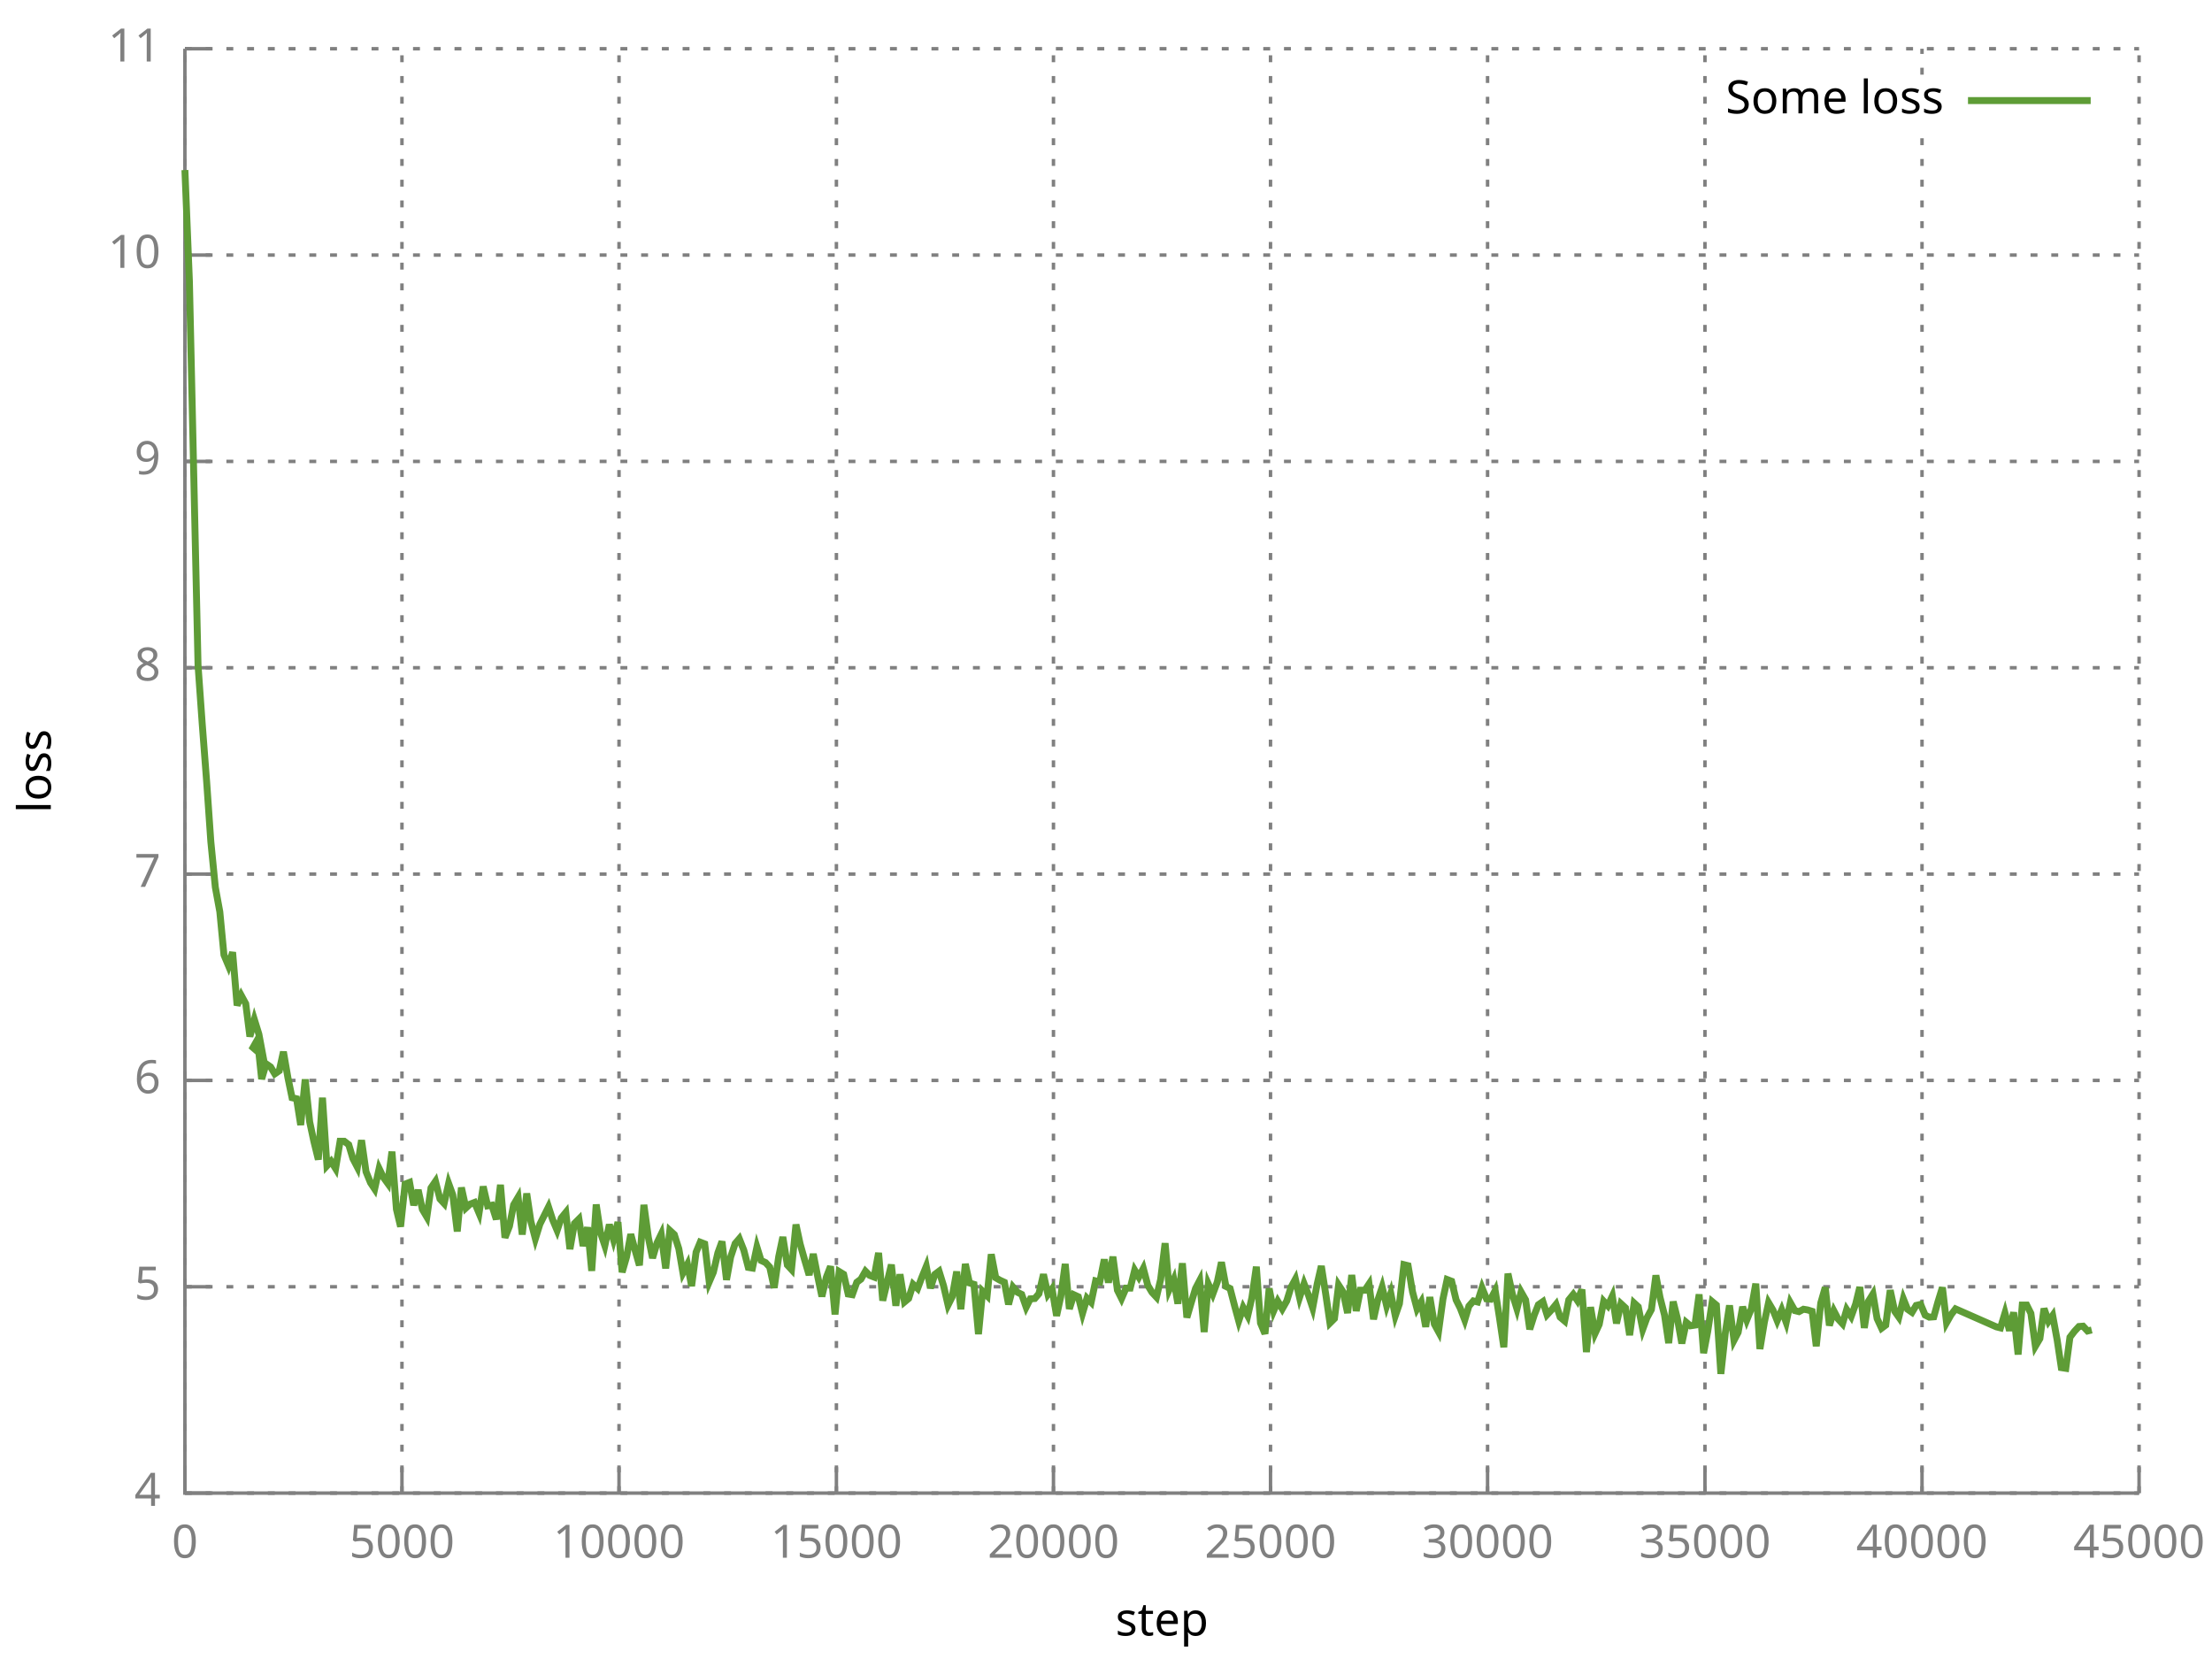
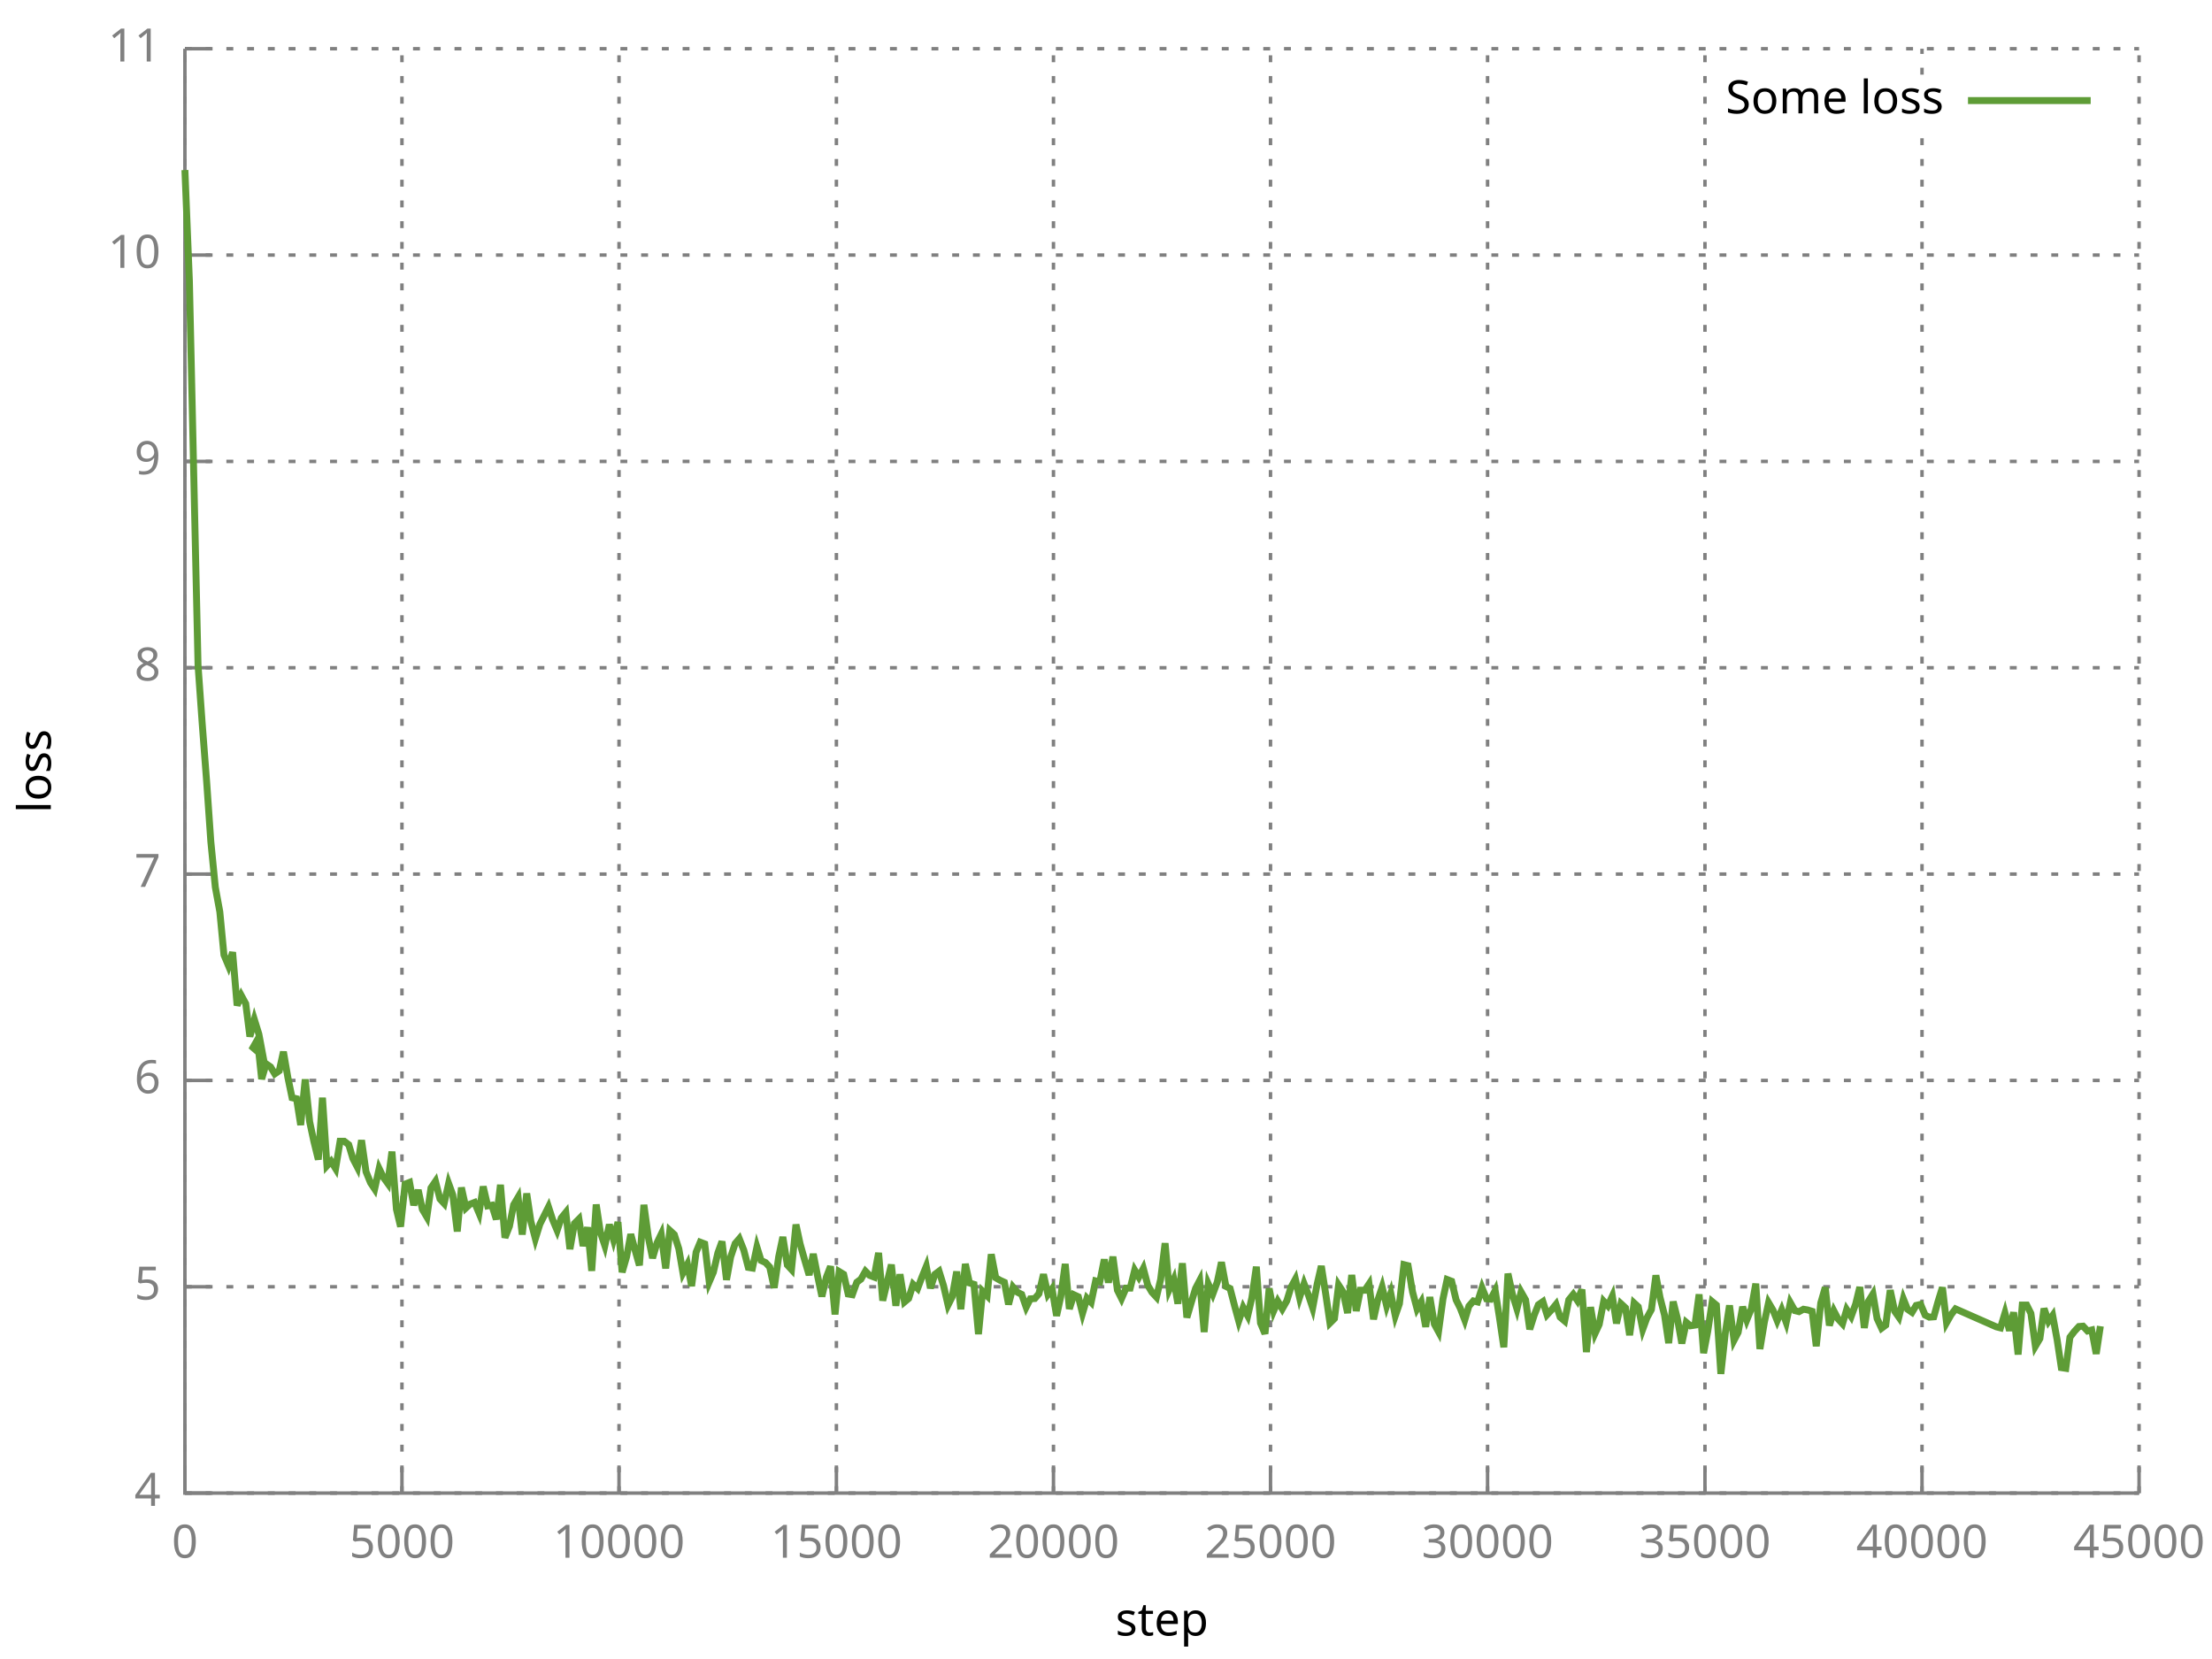
<svg xmlns="http://www.w3.org/2000/svg" xmlns:xlink="http://www.w3.org/1999/xlink" width="640" height="480" viewBox="0 0 640 480">
  <g id="gnuplot_canvas">
    <rect x="0" y="0" width="640" height="480" fill="none" />
    <defs>
      <circle id="gpDot" r="0.5" stroke-width="0.5" />
      <path id="gpPt0" stroke-width="0.267" stroke="currentColor" d="M-1,0 h2 M0,-1 v2" />
      <path id="gpPt1" stroke-width="0.267" stroke="currentColor" d="M-1,-1 L1,1 M1,-1 L-1,1" />
      <path id="gpPt2" stroke-width="0.267" stroke="currentColor" d="M-1,0 L1,0 M0,-1 L0,1 M-1,-1 L1,1 M-1,1 L1,-1" />
      <rect id="gpPt3" stroke-width="0.267" stroke="currentColor" x="-1" y="-1" width="2" height="2" />
      <rect id="gpPt4" stroke-width="0.267" stroke="currentColor" fill="currentColor" x="-1" y="-1" width="2" height="2" />
      <circle id="gpPt5" stroke-width="0.267" stroke="currentColor" cx="0" cy="0" r="1" />
      <use xlink:href="#gpPt5" id="gpPt6" fill="currentColor" stroke="none" />
      <path id="gpPt7" stroke-width="0.267" stroke="currentColor" d="M0,-1.33 L-1.33,0.67 L1.33,0.67 z" />
      <use xlink:href="#gpPt7" id="gpPt8" fill="currentColor" stroke="none" />
      <use xlink:href="#gpPt7" id="gpPt9" stroke="currentColor" transform="rotate(180)" />
      <use xlink:href="#gpPt9" id="gpPt10" fill="currentColor" stroke="none" />
      <use xlink:href="#gpPt3" id="gpPt11" stroke="currentColor" transform="rotate(45)" />
      <use xlink:href="#gpPt11" id="gpPt12" fill="currentColor" stroke="none" />
      <filter id="greybox" filterUnits="objectBoundingBox" x="0" y="0" height="1" width="1">
        <feFlood flood-color="lightgrey" flood-opacity="1" result="grey" />
        <feComposite in="SourceGraphic" in2="grey" operator="atop" />
      </filter>
    </defs>
    <g style="fill:none; color:white; stroke:currentColor; stroke-width:1.00; stroke-linecap:butt; stroke-linejoin:miter">
</g>
    <g style="fill:none; color:red; stroke:currentColor; stroke-width:1.00; stroke-linecap:butt; stroke-linejoin:miter">
</g>
    <g style="fill:none; color:gray; stroke:currentColor; stroke-width:1.00; stroke-linecap:butt; stroke-linejoin:miter">
      <path stroke="rgb(128, 128, 128)" stroke-dasharray=" 2,4" class="gridline" d="M53.5,432.0 L618.9,432.0  " />
    </g>
    <g style="fill:none; color:red; stroke:currentColor; stroke-width:1.00; stroke-linecap:butt; stroke-linejoin:miter">
      <path stroke="rgb(128, 128, 128)" d="M53.5,432.0 L61.0,432.0  " />
      <g transform="translate(46.5,435.7)" style="stroke:none; fill:rgb(128,128,128); font-family:Verdana; font-size:10.00pt; text-anchor:end">
        <text> 4</text>
      </g>
    </g>
    <g style="fill:none; color:gray; stroke:currentColor; stroke-width:1.00; stroke-linecap:butt; stroke-linejoin:miter">
      <path stroke="rgb(128, 128, 128)" stroke-dasharray=" 2,4" class="gridline" d="M53.5,372.3 L618.9,372.3  " />
    </g>
    <g style="fill:none; color:red; stroke:currentColor; stroke-width:1.00; stroke-linecap:butt; stroke-linejoin:miter">
      <path stroke="rgb(128, 128, 128)" d="M53.5,372.3 L61.0,372.3  " />
      <g transform="translate(46.5,376.0)" style="stroke:none; fill:rgb(128,128,128); font-family:Verdana; font-size:10.00pt; text-anchor:end">
        <text> 5</text>
      </g>
    </g>
    <g style="fill:none; color:gray; stroke:currentColor; stroke-width:1.00; stroke-linecap:butt; stroke-linejoin:miter">
      <path stroke="rgb(128, 128, 128)" stroke-dasharray=" 2,4" class="gridline" d="M53.5,312.6 L618.9,312.6  " />
    </g>
    <g style="fill:none; color:red; stroke:currentColor; stroke-width:1.00; stroke-linecap:butt; stroke-linejoin:miter">
      <path stroke="rgb(128, 128, 128)" d="M53.5,312.6 L61.0,312.6  " />
      <g transform="translate(46.5,316.3)" style="stroke:none; fill:rgb(128,128,128); font-family:Verdana; font-size:10.00pt; text-anchor:end">
        <text> 6</text>
      </g>
    </g>
    <g style="fill:none; color:gray; stroke:currentColor; stroke-width:1.00; stroke-linecap:butt; stroke-linejoin:miter">
      <path stroke="rgb(128, 128, 128)" stroke-dasharray=" 2,4" class="gridline" d="M53.5,252.9 L618.9,252.9  " />
    </g>
    <g style="fill:none; color:red; stroke:currentColor; stroke-width:1.00; stroke-linecap:butt; stroke-linejoin:miter">
      <path stroke="rgb(128, 128, 128)" d="M53.5,252.9 L61.0,252.9  " />
      <g transform="translate(46.5,256.6)" style="stroke:none; fill:rgb(128,128,128); font-family:Verdana; font-size:10.00pt; text-anchor:end">
        <text> 7</text>
      </g>
    </g>
    <g style="fill:none; color:gray; stroke:currentColor; stroke-width:1.00; stroke-linecap:butt; stroke-linejoin:miter">
      <path stroke="rgb(128, 128, 128)" stroke-dasharray=" 2,4" class="gridline" d="M53.5,193.2 L618.9,193.2  " />
    </g>
    <g style="fill:none; color:red; stroke:currentColor; stroke-width:1.00; stroke-linecap:butt; stroke-linejoin:miter">
      <path stroke="rgb(128, 128, 128)" d="M53.5,193.2 L61.0,193.2  " />
      <g transform="translate(46.5,196.9)" style="stroke:none; fill:rgb(128,128,128); font-family:Verdana; font-size:10.00pt; text-anchor:end">
        <text> 8</text>
      </g>
    </g>
    <g style="fill:none; color:gray; stroke:currentColor; stroke-width:1.00; stroke-linecap:butt; stroke-linejoin:miter">
      <path stroke="rgb(128, 128, 128)" stroke-dasharray=" 2,4" class="gridline" d="M53.5,133.5 L618.9,133.5  " />
    </g>
    <g style="fill:none; color:red; stroke:currentColor; stroke-width:1.00; stroke-linecap:butt; stroke-linejoin:miter">
      <path stroke="rgb(128, 128, 128)" d="M53.5,133.5 L61.0,133.5  " />
      <g transform="translate(46.5,137.2)" style="stroke:none; fill:rgb(128,128,128); font-family:Verdana; font-size:10.00pt; text-anchor:end">
        <text> 9</text>
      </g>
    </g>
    <g style="fill:none; color:gray; stroke:currentColor; stroke-width:1.00; stroke-linecap:butt; stroke-linejoin:miter">
      <path stroke="rgb(128, 128, 128)" stroke-dasharray=" 2,4" class="gridline" d="M53.5,73.8 L618.9,73.8  " />
    </g>
    <g style="fill:none; color:red; stroke:currentColor; stroke-width:1.00; stroke-linecap:butt; stroke-linejoin:miter">
      <path stroke="rgb(128, 128, 128)" d="M53.5,73.8 L61.0,73.8  " />
      <g transform="translate(46.5,77.5)" style="stroke:none; fill:rgb(128,128,128); font-family:Verdana; font-size:10.00pt; text-anchor:end">
        <text> 10</text>
      </g>
    </g>
    <g style="fill:none; color:gray; stroke:currentColor; stroke-width:1.00; stroke-linecap:butt; stroke-linejoin:miter">
      <path stroke="rgb(128, 128, 128)" stroke-dasharray=" 2,4" class="gridline" d="M53.5,14.1 L618.9,14.1  " />
    </g>
    <g style="fill:none; color:red; stroke:currentColor; stroke-width:1.00; stroke-linecap:butt; stroke-linejoin:miter">
      <path stroke="rgb(128, 128, 128)" d="M53.5,14.1 L61.0,14.1  " />
      <g transform="translate(46.5,17.8)" style="stroke:none; fill:rgb(128,128,128); font-family:Verdana; font-size:10.00pt; text-anchor:end">
        <text> 11</text>
      </g>
    </g>
    <g style="fill:none; color:gray; stroke:currentColor; stroke-width:1.00; stroke-linecap:butt; stroke-linejoin:miter">
      <path stroke="rgb(128, 128, 128)" stroke-dasharray=" 2,4" class="gridline" d="M53.5,432.0 L53.5,14.1  " />
    </g>
    <g style="fill:none; color:red; stroke:currentColor; stroke-width:1.00; stroke-linecap:butt; stroke-linejoin:miter">
      <path stroke="rgb(128, 128, 128)" d="M53.5,432.0 L53.5,424.5  " />
      <g transform="translate(53.5,450.7)" style="stroke:none; fill:rgb(128,128,128); font-family:Verdana; font-size:10.00pt; text-anchor:middle">
        <text> 0</text>
      </g>
    </g>
    <g style="fill:none; color:gray; stroke:currentColor; stroke-width:1.00; stroke-linecap:butt; stroke-linejoin:miter">
      <path stroke="rgb(128, 128, 128)" stroke-dasharray=" 2,4" class="gridline" d="M116.3,432.0 L116.3,14.1  " />
    </g>
    <g style="fill:none; color:red; stroke:currentColor; stroke-width:1.00; stroke-linecap:butt; stroke-linejoin:miter">
      <path stroke="rgb(128, 128, 128)" d="M116.3,432.0 L116.3,424.5  " />
      <g transform="translate(116.3,450.7)" style="stroke:none; fill:rgb(128,128,128); font-family:Verdana; font-size:10.00pt; text-anchor:middle">
        <text> 5000</text>
      </g>
    </g>
    <g style="fill:none; color:gray; stroke:currentColor; stroke-width:1.00; stroke-linecap:butt; stroke-linejoin:miter">
      <path stroke="rgb(128, 128, 128)" stroke-dasharray=" 2,4" class="gridline" d="M179.1,432.0 L179.1,14.1  " />
    </g>
    <g style="fill:none; color:red; stroke:currentColor; stroke-width:1.00; stroke-linecap:butt; stroke-linejoin:miter">
      <path stroke="rgb(128, 128, 128)" d="M179.1,432.0 L179.1,424.5  " />
      <g transform="translate(179.1,450.7)" style="stroke:none; fill:rgb(128,128,128); font-family:Verdana; font-size:10.00pt; text-anchor:middle">
        <text> 10000</text>
      </g>
    </g>
    <g style="fill:none; color:gray; stroke:currentColor; stroke-width:1.00; stroke-linecap:butt; stroke-linejoin:miter">
      <path stroke="rgb(128, 128, 128)" stroke-dasharray=" 2,4" class="gridline" d="M242.0,432.0 L242.0,14.1  " />
    </g>
    <g style="fill:none; color:red; stroke:currentColor; stroke-width:1.00; stroke-linecap:butt; stroke-linejoin:miter">
      <path stroke="rgb(128, 128, 128)" d="M242.0,432.0 L242.0,424.5  " />
      <g transform="translate(242.0,450.7)" style="stroke:none; fill:rgb(128,128,128); font-family:Verdana; font-size:10.00pt; text-anchor:middle">
        <text> 15000</text>
      </g>
    </g>
    <g style="fill:none; color:gray; stroke:currentColor; stroke-width:1.00; stroke-linecap:butt; stroke-linejoin:miter">
      <path stroke="rgb(128, 128, 128)" stroke-dasharray=" 2,4" class="gridline" d="M304.8,432.0 L304.8,14.1  " />
    </g>
    <g style="fill:none; color:red; stroke:currentColor; stroke-width:1.00; stroke-linecap:butt; stroke-linejoin:miter">
      <path stroke="rgb(128, 128, 128)" d="M304.8,432.0 L304.8,424.5  " />
      <g transform="translate(304.8,450.7)" style="stroke:none; fill:rgb(128,128,128); font-family:Verdana; font-size:10.00pt; text-anchor:middle">
        <text> 20000</text>
      </g>
    </g>
    <g style="fill:none; color:gray; stroke:currentColor; stroke-width:1.00; stroke-linecap:butt; stroke-linejoin:miter">
      <path stroke="rgb(128, 128, 128)" stroke-dasharray=" 2,4" class="gridline" d="M367.6,432.0 L367.6,14.1  " />
    </g>
    <g style="fill:none; color:red; stroke:currentColor; stroke-width:1.00; stroke-linecap:butt; stroke-linejoin:miter">
      <path stroke="rgb(128, 128, 128)" d="M367.6,432.0 L367.6,424.5  " />
      <g transform="translate(367.6,450.7)" style="stroke:none; fill:rgb(128,128,128); font-family:Verdana; font-size:10.00pt; text-anchor:middle">
        <text> 25000</text>
      </g>
    </g>
    <g style="fill:none; color:gray; stroke:currentColor; stroke-width:1.00; stroke-linecap:butt; stroke-linejoin:miter">
      <path stroke="rgb(128, 128, 128)" stroke-dasharray=" 2,4" class="gridline" d="M430.4,432.0 L430.4,14.1  " />
    </g>
    <g style="fill:none; color:red; stroke:currentColor; stroke-width:1.00; stroke-linecap:butt; stroke-linejoin:miter">
      <path stroke="rgb(128, 128, 128)" d="M430.4,432.0 L430.4,424.5  " />
      <g transform="translate(430.4,450.7)" style="stroke:none; fill:rgb(128,128,128); font-family:Verdana; font-size:10.00pt; text-anchor:middle">
        <text> 30000</text>
      </g>
    </g>
    <g style="fill:none; color:gray; stroke:currentColor; stroke-width:1.00; stroke-linecap:butt; stroke-linejoin:miter">
      <path stroke="rgb(128, 128, 128)" stroke-dasharray=" 2,4" class="gridline" d="M493.3,432.0 L493.3,14.1  " />
    </g>
    <g style="fill:none; color:red; stroke:currentColor; stroke-width:1.00; stroke-linecap:butt; stroke-linejoin:miter">
      <path stroke="rgb(128, 128, 128)" d="M493.3,432.0 L493.3,424.5  " />
      <g transform="translate(493.3,450.7)" style="stroke:none; fill:rgb(128,128,128); font-family:Verdana; font-size:10.00pt; text-anchor:middle">
        <text> 35000</text>
      </g>
    </g>
    <g style="fill:none; color:gray; stroke:currentColor; stroke-width:1.00; stroke-linecap:butt; stroke-linejoin:miter">
      <path stroke="rgb(128, 128, 128)" stroke-dasharray=" 2,4" class="gridline" d="M556.1,432.0 L556.1,36.6 M556.1,21.6 L556.1,14.1  " />
    </g>
    <g style="fill:none; color:red; stroke:currentColor; stroke-width:1.00; stroke-linecap:butt; stroke-linejoin:miter">
      <path stroke="rgb(128, 128, 128)" d="M556.1,432.0 L556.1,424.5  " />
      <g transform="translate(556.1,450.7)" style="stroke:none; fill:rgb(128,128,128); font-family:Verdana; font-size:10.00pt; text-anchor:middle">
        <text> 40000</text>
      </g>
    </g>
    <g style="fill:none; color:gray; stroke:currentColor; stroke-width:1.00; stroke-linecap:butt; stroke-linejoin:miter">
      <path stroke="rgb(128, 128, 128)" stroke-dasharray=" 2,4" class="gridline" d="M618.9,432.0 L618.9,14.1  " />
    </g>
    <g style="fill:none; color:red; stroke:currentColor; stroke-width:1.00; stroke-linecap:butt; stroke-linejoin:miter">
      <path stroke="rgb(128, 128, 128)" d="M618.9,432.0 L618.9,424.5  " />
      <g transform="translate(618.9,450.7)" style="stroke:none; fill:rgb(128,128,128); font-family:Verdana; font-size:10.00pt; text-anchor:middle">
        <text> 45000</text>
      </g>
      <path stroke="rgb(128, 128, 128)" d="M53.5,14.1 L53.5,432.0 L618.9,432.0 M618.9,14.1 M53.5,14.1  " />
      <g transform="translate(14.7,223.1) rotate(270)" style="stroke:none; fill:black; font-family:Verdana; font-size:10.00pt; text-anchor:middle">
        <text>loss</text>
      </g>
    </g>
    <g style="fill:none; color:black; stroke:currentColor; stroke-width:1.00; stroke-linecap:butt; stroke-linejoin:miter">
      <g transform="translate(336.2,473.2)" style="stroke:none; fill:black; font-family:Verdana; font-size:10.00pt; text-anchor:middle">
        <text>step</text>
      </g>
    </g>
    <g style="fill:none; color:red; stroke:currentColor; stroke-width:1.00; stroke-linecap:butt; stroke-linejoin:miter">
</g>
    <g id="gnuplot_plot_1">
      <g style="fill:none; color:white; stroke:rgb(128, 128, 128); stroke-width:2.00; stroke-linecap:butt; stroke-linejoin:miter">
</g>
      <g style="fill:none; color:red; stroke:currentColor; stroke-width:2.00; stroke-linecap:butt; stroke-linejoin:miter">
        <g transform="translate(562.4,32.8)" style="stroke:none; fill:black; font-family:Verdana; font-size:10.00pt; text-anchor:end">
          <text>Some loss</text>
        </g>
-         <path stroke="rgb( 94, 156,  54)" d="M569.4,29.1 L604.9,29.1 M53.5,49.2 L54.8,81.3 L56.0,134.7 L57.3,192.5 L58.5,209.3 L59.8,226.3    L61.0,243.5 L62.3,256.7 L63.6,263.8 L64.8,276.3 L66.1,279.4 L67.3,275.5 L68.6,290.9 L69.8,288.0    L71.1,290.4 L72.3,299.9 L73.6,295.0 L74.9,299.2 L76.1,305.6 L73.2,303.1 L74.5,300.8 L75.7,312.2    L77.0,307.8 L78.3,308.7 L79.5,310.7 L80.8,309.8 L82.0,304.3 L83.3,311.8 L84.5,317.6 L85.8,317.9    L87.0,325.5 L88.3,312.3 L89.6,324.6 L90.8,330.2 L92.1,335.5 L93.3,317.6 L94.6,337.3 L95.8,336.0    L97.1,338.1 L98.4,330.2 L99.6,330.2 L100.9,331.2 L102.1,335.2 L103.4,337.7 L104.6,329.9 L105.9,339.0    L107.2,342.2 L108.4,344.0 L109.7,338.1 L110.9,340.6 L112.2,342.4 L113.4,333.2 L114.7,349.9 L115.9,354.9    L117.2,342.6 L118.5,342.1 L119.7,348.7 L121.0,344.3 L122.2,349.9 L123.5,352.1 L124.7,343.7 L126.0,341.8    L127.3,346.9 L128.5,348.2 L129.8,342.4 L131.0,345.7 L132.3,356.3 L133.5,343.6 L134.8,349.5 L136.0,348.4    L137.3,347.9 L138.6,351.0 L139.8,343.3 L141.1,348.9 L142.3,348.7 L143.6,352.8 L144.8,342.8 L146.1,358.1    L147.4,354.8 L148.6,348.6 L149.9,346.4 L151.1,357.2 L152.4,345.3 L153.6,353.4 L154.9,358.4 L156.2,354.2    L157.4,351.8 L158.7,349.2 L159.9,352.9 L161.2,356.0 L162.4,352.4 L163.7,350.8 L164.9,361.4 L166.2,354.0    L167.5,352.7 L168.7,360.5 L170.0,355.1 L171.2,367.7 L172.5,348.5 L173.7,356.5 L175.0,360.4 L176.3,354.3    L177.5,358.6 L178.8,353.6 L180.0,368.1 L181.3,363.6 L182.5,357.1 L183.8,361.9 L185.0,366.1 L186.3,348.6    L187.6,358.1 L188.8,364.0 L190.1,359.6 L191.3,357.1 L192.6,367.0 L193.8,356.0 L195.1,357.2 L196.4,361.3    L197.6,368.3 L198.9,365.8 L200.1,372.1 L201.4,362.3 L202.6,359.4 L203.9,359.9 L205.2,370.9 L206.4,368.1    L207.7,362.5 L208.9,359.2 L210.2,370.3 L211.4,363.7 L212.7,359.8 L213.9,358.4 L215.2,361.7 L216.5,366.7    L217.7,366.9 L219.0,360.8 L220.2,364.7 L221.5,365.3 L222.7,366.6 L224.0,372.6 L225.3,363.6 L226.5,357.9    L227.8,366.0 L229.0,367.3 L230.3,354.3 L231.5,359.9 L232.8,364.5 L234.1,368.9 L235.3,362.8 L236.6,369.4    L237.8,375.1 L239.1,369.5 L240.3,366.4 L241.6,380.3 L242.8,367.9 L244.1,368.7 L245.4,374.4 L246.6,374.6    L247.9,371.0 L249.1,370.1 L250.4,367.8 L251.6,369.0 L252.9,369.5 L254.2,362.5 L255.4,376.3 L256.7,370.9    L257.9,365.9 L259.2,377.8 L260.4,368.7 L261.7,376.7 L262.9,375.7 L264.2,371.6 L265.5,372.8 L266.7,369.6    L268.0,366.4 L269.2,372.7 L270.5,368.7 L271.7,367.8 L273.0,372.0 L274.3,377.6 L275.5,375.2 L276.8,367.9    L278.0,378.8 L279.3,365.7 L280.5,371.2 L281.8,371.6 L283.1,386.0 L284.3,373.6 L285.6,374.9 L286.8,362.9    L288.1,369.7 L289.3,370.4 L290.6,371.0 L291.8,377.4 L293.1,372.4 L294.4,373.9 L295.6,374.5 L296.9,378.2    L298.1,375.8 L299.4,375.7 L300.6,374.3 L301.9,368.7 L303.2,374.5 L304.4,372.9 L305.7,380.7 L306.9,375.2    L308.2,365.7 L309.4,378.7 L310.7,374.6 L312.0,375.2 L313.2,380.0 L314.5,375.6 L315.7,376.8 L317.0,370.6    L318.2,370.9 L319.5,364.4 L320.7,371.1 L322.0,363.6 L323.3,373.3 L324.5,375.7 L325.8,372.7 L327.0,372.7    L328.3,367.5 L329.5,369.5 L330.8,367.0 L332.1,371.9 L333.3,373.9 L334.6,375.3 L335.8,370.2 L337.1,359.7    L338.3,373.1 L339.6,370.2 L340.8,377.2 L342.1,365.5 L343.4,381.2 L344.6,377.1 L345.9,372.8 L347.1,370.5    L348.4,385.4 L349.6,371.5 L350.9,374.4 L352.2,370.9 L353.4,365.2 L354.7,372.2 L355.9,372.8 L357.2,377.8    L358.4,382.2 L359.7,378.3 L361.0,380.7 L362.2,375.5 L363.5,366.5 L364.7,382.8 L366.0,385.9 L367.2,372.8    L368.5,379.3 L369.7,376.5 L371.0,378.7 L372.3,376.4 L373.5,372.5 L374.8,370.1 L376.0,375.4 L377.3,371.4    L378.5,374.5 L379.8,378.4 L381.1,371.5 L382.3,366.3 L383.6,374.6 L384.8,382.8 L386.1,381.5 L387.3,371.8    L388.6,373.8 L389.9,379.9 L391.1,368.9 L392.4,379.3 L393.6,373.3 L394.9,373.3 L396.1,371.5 L397.4,381.7    L398.6,376.3 L399.9,372.4 L401.2,377.8 L402.4,374.2 L403.7,380.7 L404.9,377.2 L406.2,365.9 L407.4,366.2    L408.7,373.8 L410.0,378.7 L411.2,376.7 L412.5,383.9 L413.7,375.3 L415.0,383.1 L416.2,385.3 L417.5,375.8    L418.7,370.2 L420.0,370.7 L421.3,376.1 L422.5,378.5 L423.8,381.9 L425.0,377.9 L426.3,376.4 L427.5,376.7    L428.8,372.6 L430.1,375.8 L431.3,375.9 L432.6,373.4 L433.8,381.0 L435.1,389.8 L436.3,368.5 L437.6,374.5    L438.9,378.7 L440.1,373.8 L441.4,376.1 L442.6,384.6 L443.9,380.5 L445.1,377.5 L446.4,376.6 L447.6,380.4    L448.9,379.0 L450.2,377.4 L451.4,381.1 L452.7,382.2 L453.9,376.1 L455.2,374.5 L456.4,376.3 L457.7,373.1    L459.0,391.2 L460.2,378.2 L461.5,385.8 L462.7,383.2 L464.0,376.5 L465.2,377.8 L466.5,375.0 L467.7,382.9    L469.0,377.2 L470.3,378.4 L471.5,386.3 L472.8,377.0 L474.0,378.1 L475.3,384.6 L476.5,381.3 L477.8,378.9    L479.1,369.0 L480.3,375.4 L481.6,380.5 L482.8,388.6 L484.1,376.6 L485.3,381.4 L486.6,388.7 L487.9,382.6    L489.1,383.6 L490.4,383.4 L491.6,374.5 L492.9,391.5 L494.1,385.2 L495.4,376.6 L496.6,377.6 L497.9,397.5    L499.2,385.5 L500.4,377.7 L501.7,387.8 L502.9,385.5 L504.2,378.1 L505.4,381.9 L506.7,378.7 L508.0,371.4    L509.2,390.3 L510.5,382.5 L511.7,376.9 L513.0,379.1 L514.2,382.1 L515.5,379.0 L516.8,382.6 L518.0,376.9    L519.3,379.2 L520.5,379.5 L521.8,378.8 L523.0,379.0 L524.3,379.4 L525.5,389.5 L526.8,377.0 L528.1,372.5    L529.3,383.5 L530.6,379.3 L531.8,381.6 L533.1,383.0 L534.3,378.9 L535.6,380.9 L536.9,377.3 L538.1,372.4    L539.4,384.2 L540.6,376.5 L541.9,374.4 L543.1,381.5 L544.4,384.3 L545.6,383.4 L546.9,373.3 L548.2,379.4    L549.4,381.1 L550.7,375.8 L551.9,378.8 L553.2,379.7 L554.4,377.7 L555.7,377.4 L557.0,380.5 L558.2,381.1    L559.5,381.0 L560.7,376.7 L562.0,372.5 L563.2,382.7 L564.5,380.4 L565.8,378.7 L577.6,383.9 L578.8,384.2    L580.1,379.9 L581.4,385.0 L582.6,379.7 L583.9,391.9 L585.1,377.6 L586.4,377.6 L587.6,380.0 L588.9,389.5    L590.2,387.3 L591.4,378.6 L592.7,382.3 L593.9,380.6 L595.2,387.7 L596.4,395.7 L597.7,395.9 L598.9,386.9    L600.2,385.2 L601.5,383.8 L602.7,383.7 L604.0,385.1 L605.2,384.8  " />
+         <path stroke="rgb( 94, 156,  54)" d="M569.4,29.1 L604.9,29.1 M53.5,49.2 L54.8,81.3 L56.0,134.7 L57.3,192.5 L58.5,209.3 L59.8,226.3    L61.0,243.5 L62.3,256.7 L63.6,263.8 L64.8,276.3 L66.1,279.4 L67.3,275.5 L68.6,290.9 L69.8,288.0    L71.1,290.4 L72.3,299.9 L73.6,295.0 L74.9,299.2 L76.1,305.6 L73.2,303.1 L74.5,300.8 L75.7,312.2    L77.0,307.8 L78.3,308.7 L79.5,310.7 L80.8,309.8 L82.0,304.3 L83.3,311.8 L84.5,317.6 L85.8,317.9    L87.0,325.5 L88.3,312.3 L89.6,324.6 L90.8,330.2 L92.1,335.5 L93.3,317.6 L94.6,337.3 L95.8,336.0    L97.1,338.1 L98.4,330.2 L99.6,330.2 L100.9,331.2 L102.1,335.2 L103.4,337.7 L104.6,329.9 L105.9,339.0    L107.2,342.2 L108.4,344.0 L109.7,338.1 L110.9,340.6 L112.2,342.4 L113.4,333.2 L114.7,349.9 L115.9,354.9    L117.2,342.6 L118.5,342.1 L119.7,348.7 L121.0,344.3 L122.2,349.9 L123.5,352.1 L124.7,343.7 L126.0,341.8    L127.3,346.9 L128.5,348.2 L129.8,342.4 L131.0,345.7 L132.3,356.3 L133.5,343.6 L134.8,349.5 L136.0,348.4    L137.3,347.9 L138.6,351.0 L139.8,343.3 L141.1,348.9 L142.3,348.7 L143.6,352.8 L144.8,342.8 L146.1,358.1    L147.4,354.8 L148.6,348.6 L149.9,346.4 L151.1,357.2 L152.4,345.3 L153.6,353.4 L154.9,358.4 L156.2,354.2    L157.4,351.8 L158.7,349.2 L159.9,352.9 L161.2,356.0 L162.4,352.4 L163.7,350.8 L164.9,361.4 L166.2,354.0    L167.5,352.7 L168.7,360.5 L170.0,355.1 L171.2,367.7 L172.5,348.5 L173.7,356.5 L175.0,360.4 L176.3,354.3    L177.5,358.6 L178.8,353.6 L180.0,368.1 L181.3,363.6 L182.5,357.1 L183.8,361.9 L185.0,366.1 L186.3,348.6    L187.6,358.1 L188.8,364.0 L190.1,359.6 L191.3,357.1 L192.6,367.0 L193.8,356.0 L195.1,357.2 L196.4,361.3    L197.6,368.3 L198.9,365.8 L200.1,372.1 L201.4,362.3 L202.6,359.4 L203.9,359.9 L205.2,370.9 L206.4,368.1    L207.7,362.5 L208.9,359.2 L210.2,370.3 L211.4,363.7 L212.7,359.8 L213.9,358.4 L215.2,361.7 L216.5,366.7    L217.7,366.9 L219.0,360.8 L220.2,364.7 L221.5,365.3 L222.7,366.6 L224.0,372.6 L225.3,363.6 L226.5,357.9    L227.8,366.0 L229.0,367.3 L230.3,354.3 L231.5,359.9 L232.8,364.5 L234.1,368.9 L235.3,362.8 L236.6,369.4    L237.8,375.1 L239.1,369.5 L240.3,366.4 L241.6,380.3 L242.8,367.9 L244.1,368.7 L245.4,374.4 L246.6,374.6    L247.9,371.0 L249.1,370.1 L250.4,367.8 L251.6,369.0 L252.9,369.5 L254.2,362.5 L255.4,376.3 L256.7,370.9    L257.9,365.9 L259.2,377.8 L260.4,368.7 L261.7,376.7 L262.9,375.7 L264.2,371.6 L265.5,372.8 L266.7,369.6    L268.0,366.4 L269.2,372.7 L270.5,368.7 L271.7,367.8 L273.0,372.0 L274.3,377.6 L275.5,375.2 L276.8,367.9    L278.0,378.8 L279.3,365.7 L280.5,371.2 L281.8,371.6 L283.1,386.0 L284.3,373.6 L285.6,374.9 L286.8,362.9    L288.1,369.7 L289.3,370.4 L290.6,371.0 L291.8,377.4 L293.1,372.4 L294.4,373.9 L295.6,374.5 L296.9,378.2    L298.1,375.8 L299.4,375.7 L300.6,374.3 L301.9,368.7 L303.2,374.5 L304.4,372.9 L305.7,380.7 L306.9,375.2    L308.2,365.7 L309.4,378.7 L310.7,374.6 L312.0,375.2 L313.2,380.0 L314.5,375.6 L315.7,376.8 L317.0,370.6    L318.2,370.9 L319.5,364.4 L320.7,371.1 L322.0,363.6 L323.3,373.3 L324.5,375.7 L325.8,372.7 L327.0,372.7    L328.3,367.5 L329.5,369.5 L330.8,367.0 L332.1,371.9 L333.3,373.9 L334.6,375.3 L335.8,370.2 L337.1,359.7    L338.3,373.1 L339.6,370.2 L340.8,377.2 L342.1,365.5 L343.4,381.2 L344.6,377.1 L345.9,372.8 L347.1,370.5    L348.4,385.4 L349.6,371.5 L350.9,374.4 L352.2,370.9 L353.4,365.2 L354.7,372.2 L355.9,372.8 L357.2,377.8    L358.4,382.2 L359.7,378.3 L361.0,380.7 L362.2,375.5 L363.5,366.5 L364.7,382.8 L366.0,385.9 L367.2,372.8    L368.5,379.3 L369.7,376.5 L371.0,378.7 L372.3,376.4 L373.5,372.5 L374.8,370.1 L376.0,375.4 L377.3,371.4    L378.5,374.5 L379.8,378.4 L381.1,371.5 L382.3,366.3 L383.6,374.6 L384.8,382.8 L386.1,381.5 L387.3,371.8    L388.6,373.8 L389.9,379.9 L391.1,368.9 L392.4,379.3 L393.6,373.3 L394.9,373.3 L396.1,371.5 L397.4,381.7    L398.6,376.3 L399.9,372.4 L401.2,377.8 L402.4,374.2 L403.7,380.7 L404.9,377.2 L406.2,365.9 L407.4,366.2    L408.7,373.8 L410.0,378.7 L411.2,376.7 L412.5,383.9 L413.7,375.3 L415.0,383.1 L416.2,385.3 L417.5,375.8    L418.7,370.2 L420.0,370.7 L421.3,376.1 L422.5,378.5 L423.8,381.9 L425.0,377.9 L426.3,376.4 L427.5,376.7    L428.8,372.6 L430.1,375.8 L431.3,375.9 L432.6,373.4 L433.8,381.0 L435.1,389.8 L436.3,368.5 L437.6,374.5    L438.9,378.7 L440.1,373.8 L441.4,376.1 L442.6,384.6 L443.9,380.5 L445.1,377.5 L446.4,376.6 L447.6,380.4    L448.9,379.0 L450.2,377.4 L451.4,381.1 L452.7,382.2 L453.9,376.1 L455.2,374.5 L456.4,376.3 L457.7,373.1    L459.0,391.2 L460.2,378.2 L461.5,385.8 L462.7,383.2 L464.0,376.5 L465.2,377.8 L466.5,375.0 L467.7,382.9    L469.0,377.2 L470.3,378.4 L471.5,386.3 L472.8,377.0 L474.0,378.1 L475.3,384.6 L476.5,381.3 L477.8,378.9    L479.1,369.0 L480.3,375.4 L481.6,380.5 L482.8,388.6 L484.1,376.6 L485.3,381.4 L486.6,388.7 L487.9,382.6    L489.1,383.6 L490.4,383.4 L491.6,374.5 L492.9,391.5 L494.1,385.2 L495.4,376.6 L496.6,377.6 L497.9,397.5    L499.2,385.5 L500.4,377.7 L501.7,387.8 L502.9,385.5 L504.2,378.1 L505.4,381.9 L506.7,378.7 L508.0,371.4    L509.2,390.3 L510.5,382.5 L511.7,376.9 L513.0,379.1 L514.2,382.1 L515.5,379.0 L516.8,382.6 L518.0,376.9    L519.3,379.2 L520.5,379.5 L521.8,378.8 L523.0,379.0 L524.3,379.4 L525.5,389.5 L526.8,377.0 L528.1,372.5    L529.3,383.5 L530.6,379.3 L531.8,381.6 L533.1,383.0 L534.3,378.9 L535.6,380.9 L536.9,377.3 L538.1,372.4    L539.4,384.2 L540.6,376.5 L541.9,374.4 L543.1,381.5 L544.4,384.3 L545.6,383.4 L546.9,373.3 L548.2,379.4    L549.4,381.1 L550.7,375.8 L551.9,378.8 L553.2,379.7 L554.4,377.7 L555.7,377.4 L557.0,380.5 L558.2,381.1    L559.5,381.0 L560.7,376.7 L562.0,372.5 L563.2,382.7 L564.5,380.4 L565.8,378.7 L577.6,383.9 L578.8,384.2    L580.1,379.9 L581.4,385.0 L582.6,379.7 L583.9,391.9 L585.1,377.6 L586.4,377.6 L587.6,380.0 L588.9,389.5    L590.2,387.3 L591.4,378.6 L592.7,382.3 L593.9,380.6 L595.2,387.7 L596.4,395.7 L597.7,395.9 L598.9,386.9    L600.2,385.2 L601.5,383.8 L602.7,383.7 L604.0,385.1 L605.2,384.8 L606.5,391.7 L607.7,383.7  " />
      </g>
    </g>
    <g style="fill:none; color:white; stroke:rgb( 94, 156,  54); stroke-width:1.00; stroke-linecap:butt; stroke-linejoin:miter">
</g>
    <g style="fill:none; color:red; stroke:currentColor; stroke-width:1.00; stroke-linecap:butt; stroke-linejoin:miter">
</g>
  </g>
</svg>
